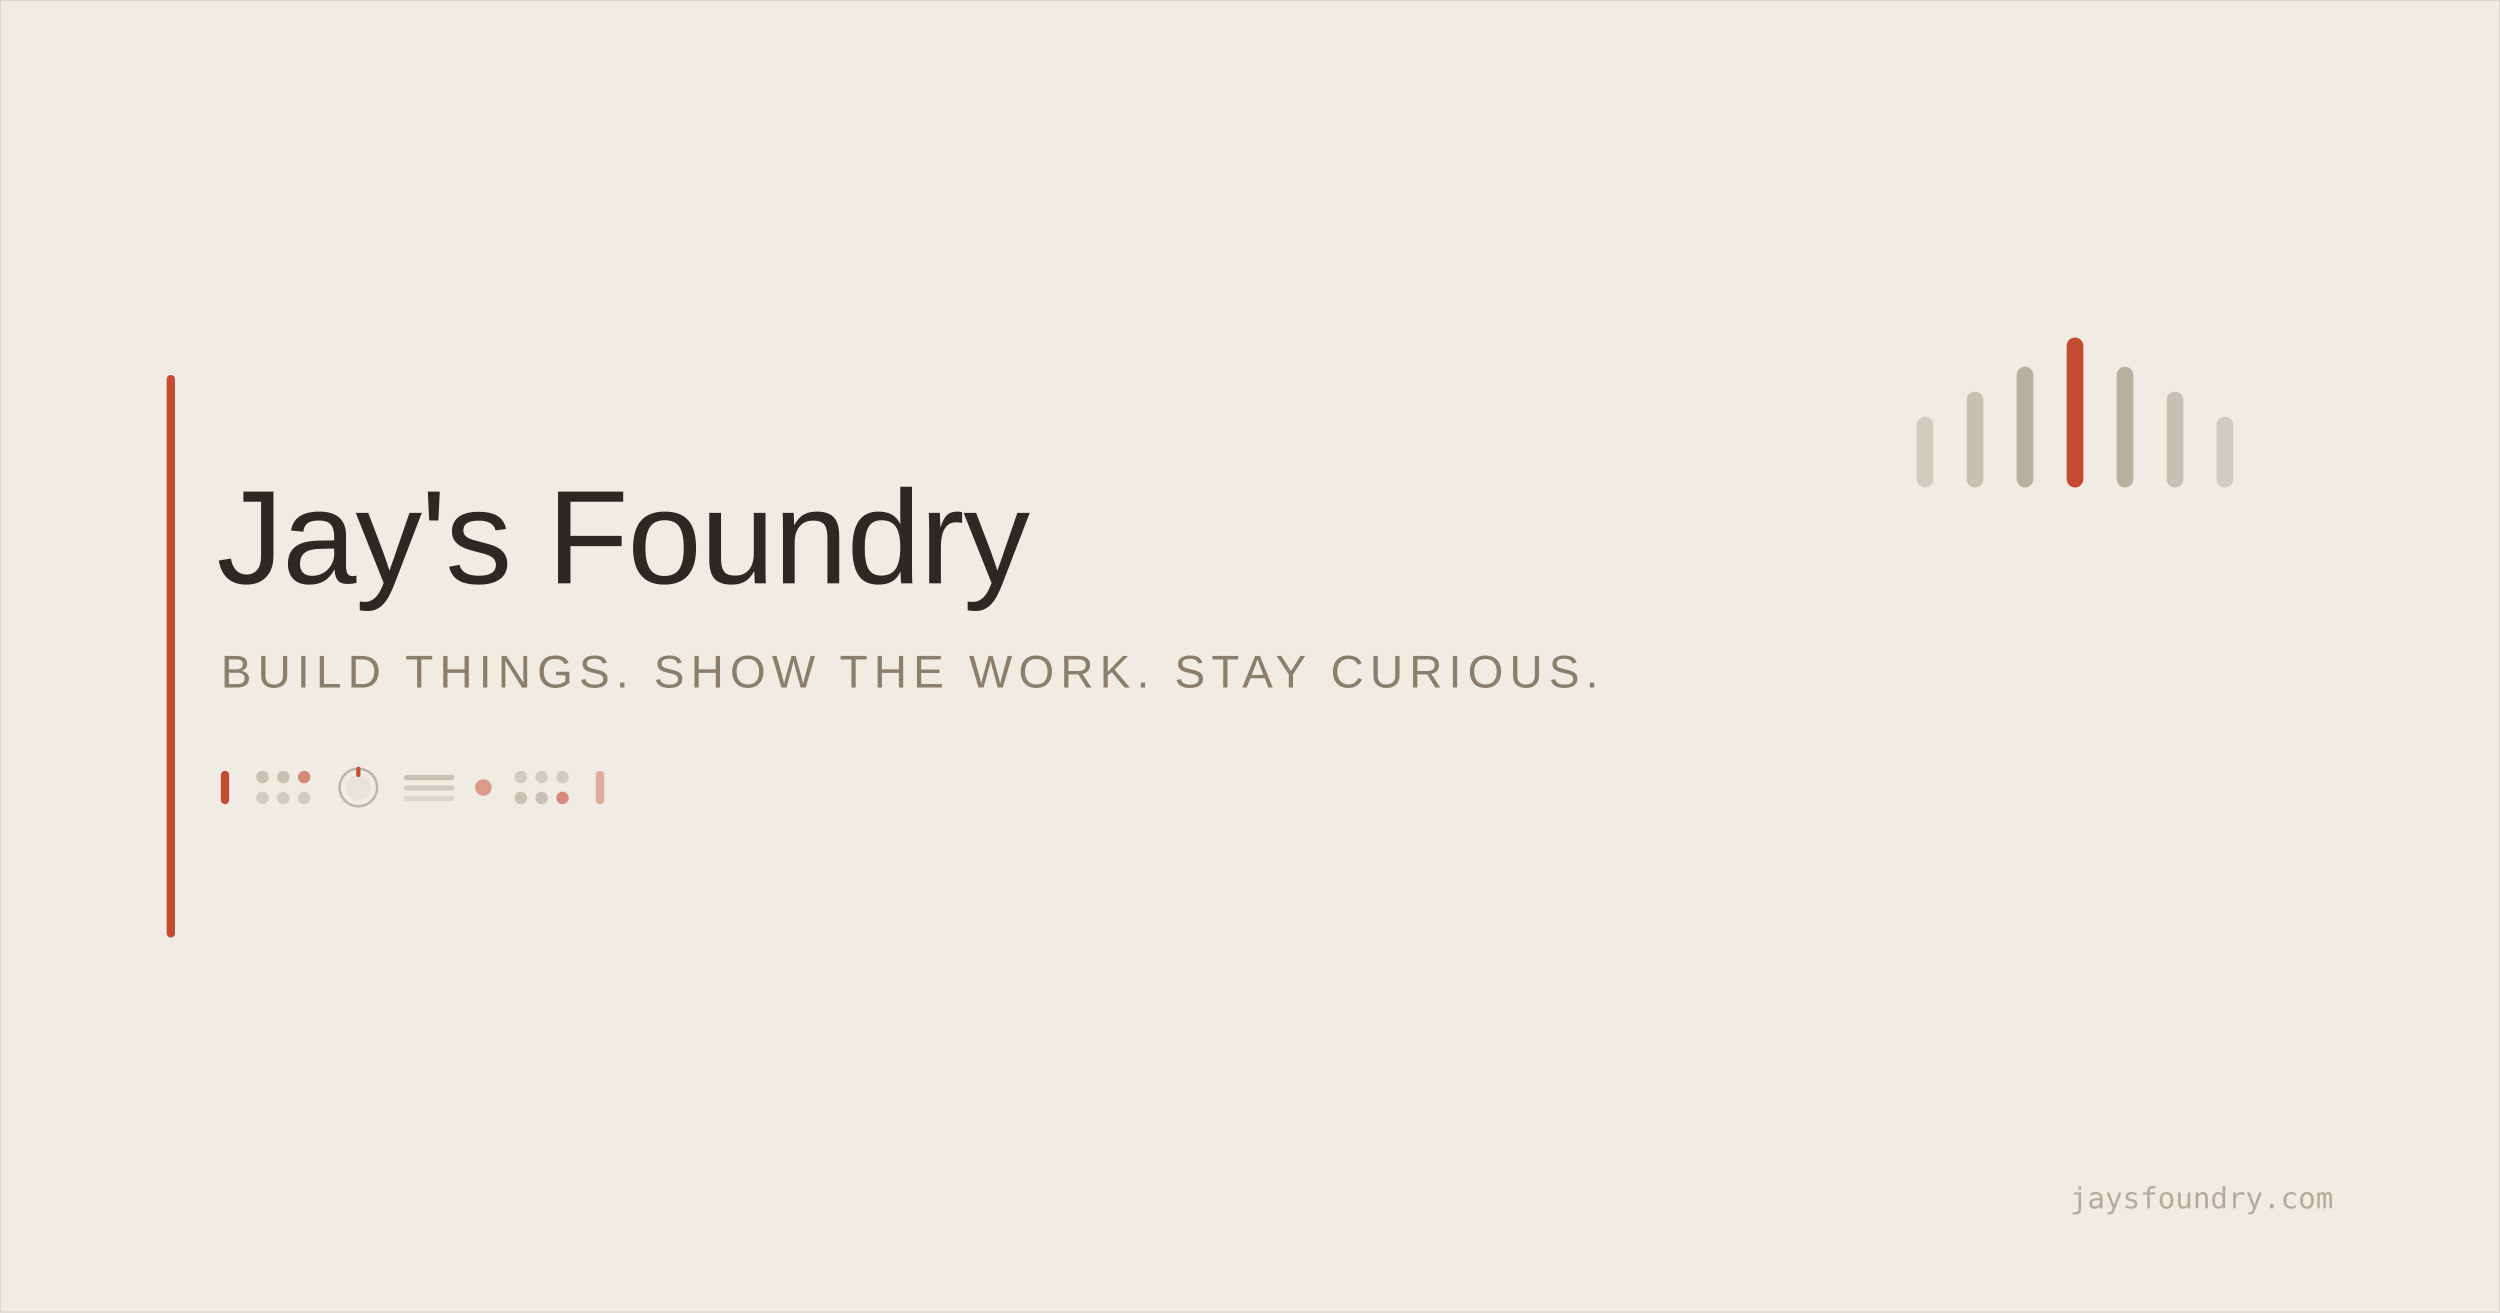
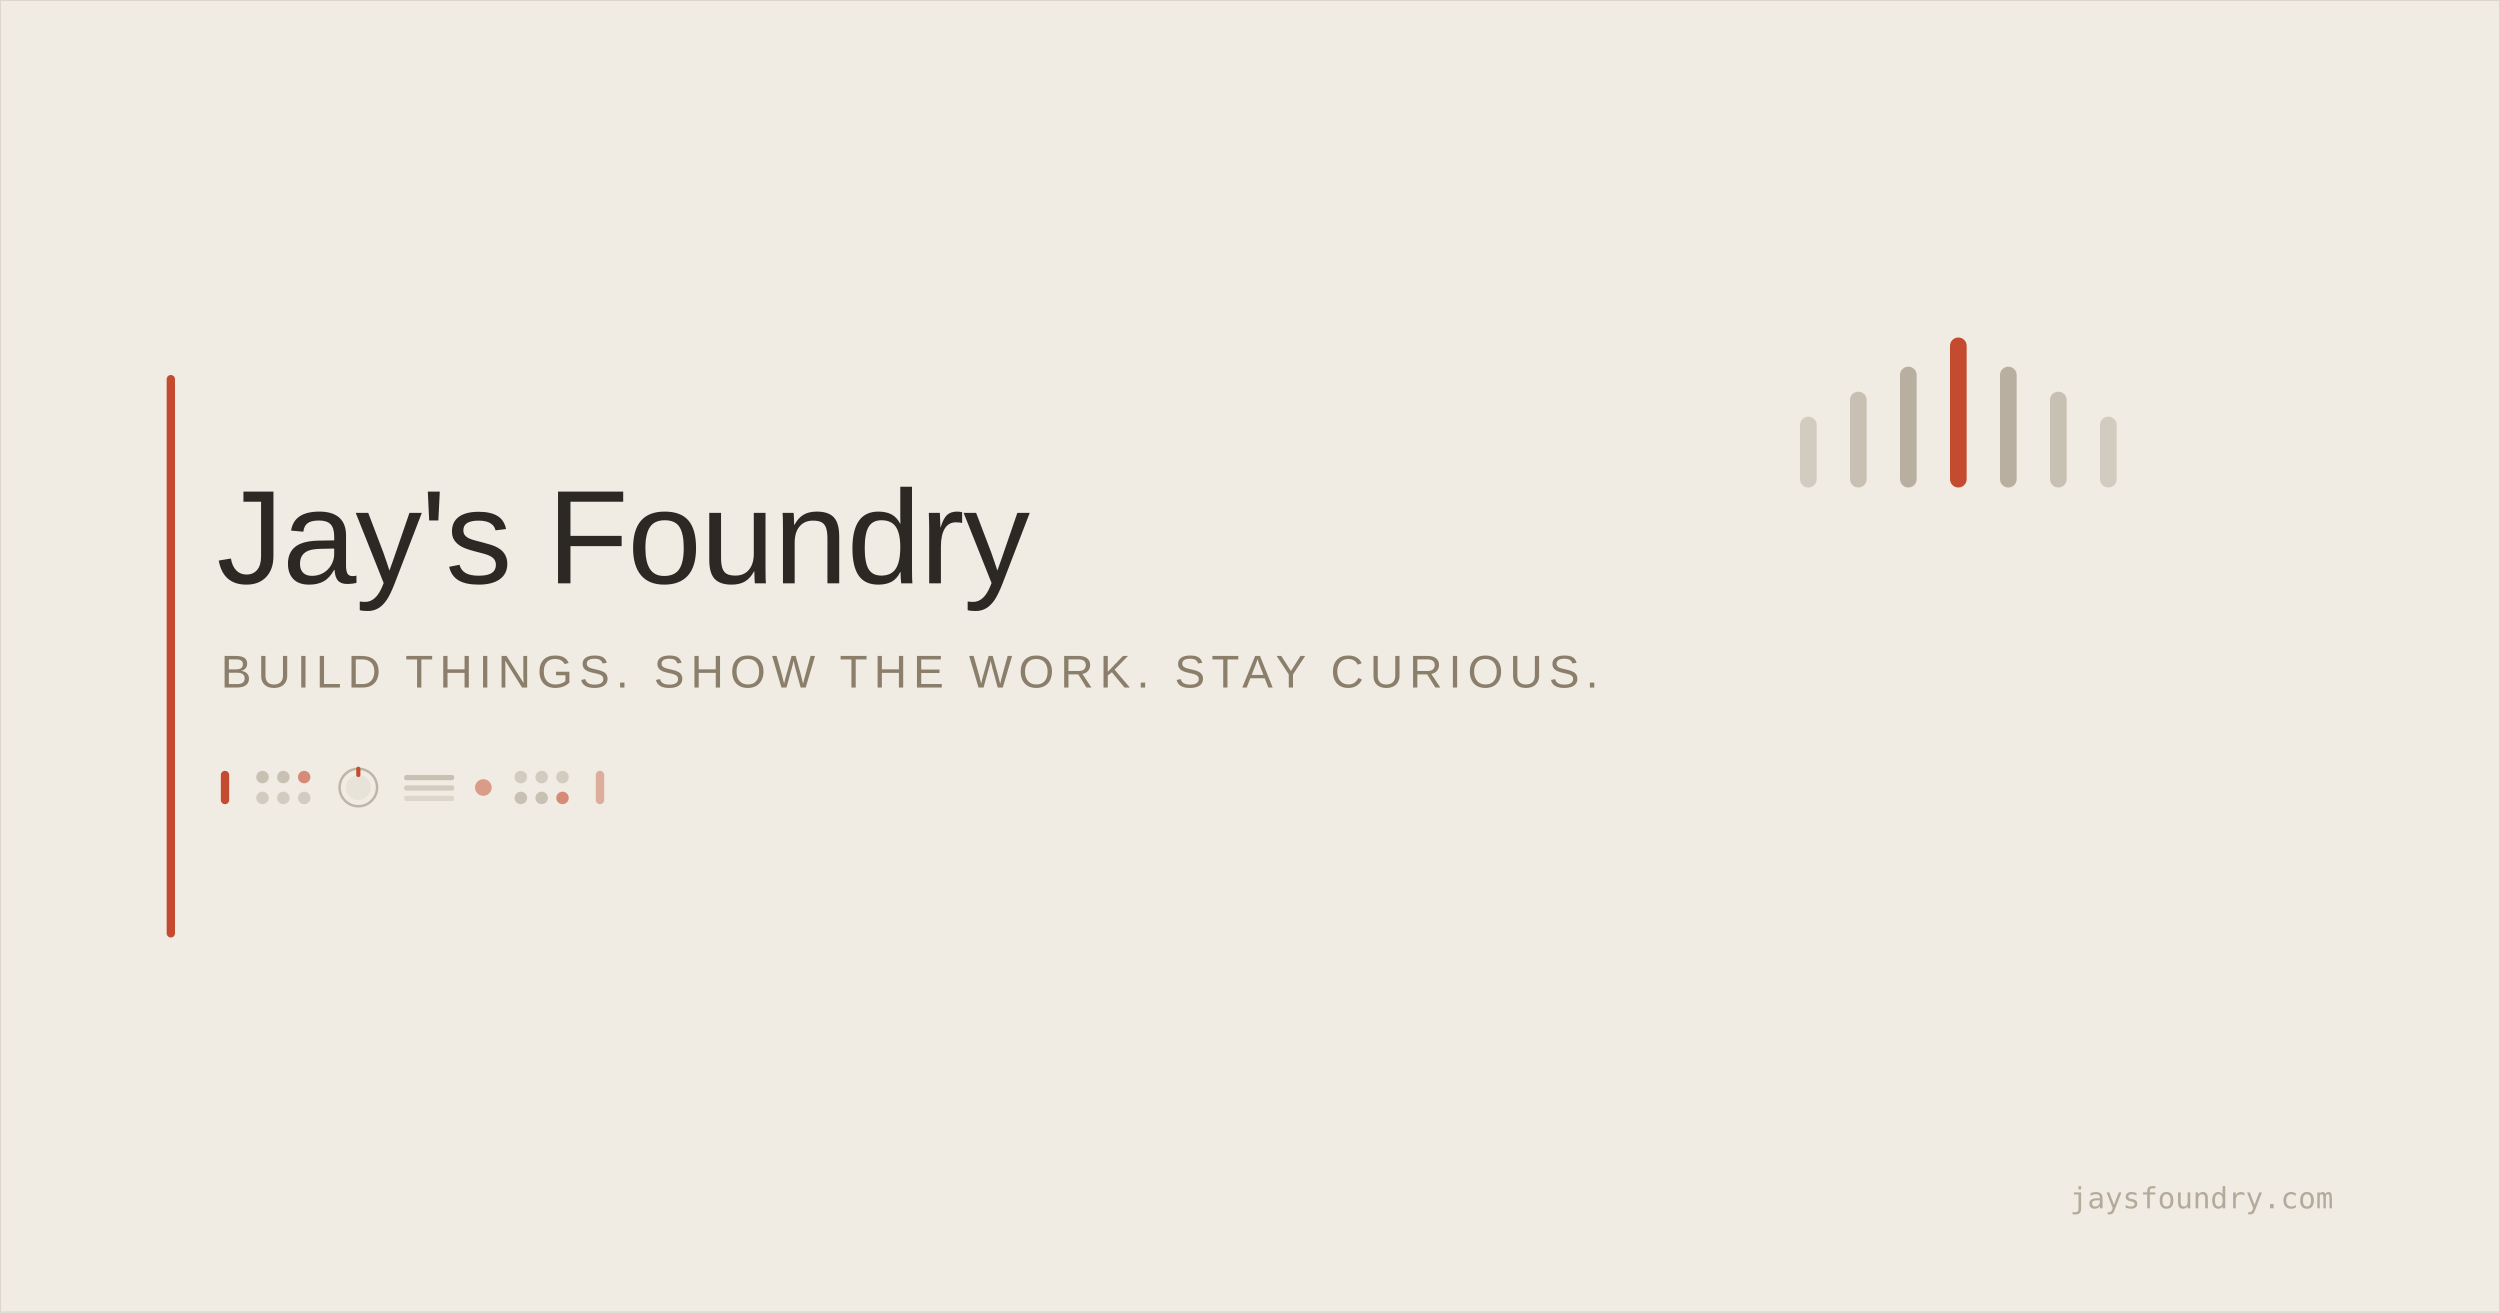
<svg xmlns="http://www.w3.org/2000/svg" width="1200" height="630" viewBox="0 0 1200 630">
  <rect width="1200" height="630" fill="#F0ECE3" />
  <rect x="0" y="0" width="1200" height="630" fill="none" stroke="#8B7E6A" stroke-width="1" opacity="0.2" />
  <rect x="80" y="180" width="4" height="270" rx="2" fill="#C44B2F" />
  <text x="104" y="280" font-family="'DM Sans', 'Helvetica Neue', Arial, sans-serif" font-size="64" font-weight="400" fill="#2C2824" letter-spacing="-0.5">Jay's Foundry</text>
  <text x="106" y="330" font-family="'DM Sans', 'Helvetica Neue', Arial, sans-serif" font-size="22" font-weight="400" fill="#8B7E6A" letter-spacing="3" text-transform="uppercase">BUILD THINGS. SHOW THE WORK. STAY CURIOUS.</text>
  <rect x="106" y="370" width="4" height="16" rx="2" fill="#C44B2F" />
  <circle cx="126" cy="373" r="3" fill="#8B7E6A" opacity="0.4" />
  <circle cx="136" cy="373" r="3" fill="#8B7E6A" opacity="0.4" />
  <circle cx="146" cy="373" r="3" fill="#C44B2F" opacity="0.6" />
  <circle cx="126" cy="383" r="3" fill="#8B7E6A" opacity="0.3" />
  <circle cx="136" cy="383" r="3" fill="#8B7E6A" opacity="0.3" />
  <circle cx="146" cy="383" r="3" fill="#8B7E6A" opacity="0.3" />
  <circle cx="172" cy="378" r="9" fill="none" stroke="#8B7E6A" stroke-width="1.2" opacity="0.5" />
  <circle cx="172" cy="378" r="6" fill="#E8E3D9" />
  <rect x="171" y="368" width="2" height="5" rx="1" fill="#C44B2F" />
  <rect x="194" y="372" width="24" height="2.5" rx="1" fill="#8B7E6A" opacity="0.4" />
  <rect x="194" y="377" width="24" height="2.5" rx="1" fill="#8B7E6A" opacity="0.3" />
  <rect x="194" y="382" width="24" height="2.5" rx="1" fill="#8B7E6A" opacity="0.2" />
  <circle cx="232" cy="378" r="4" fill="#C44B2F" opacity="0.5" />
  <circle cx="250" cy="373" r="3" fill="#8B7E6A" opacity="0.3" />
  <circle cx="260" cy="373" r="3" fill="#8B7E6A" opacity="0.3" />
  <circle cx="270" cy="373" r="3" fill="#8B7E6A" opacity="0.3" />
  <circle cx="250" cy="383" r="3" fill="#8B7E6A" opacity="0.4" />
  <circle cx="260" cy="383" r="3" fill="#8B7E6A" opacity="0.4" />
  <circle cx="270" cy="383" r="3" fill="#C44B2F" opacity="0.6" />
  <rect x="286" y="370" width="4" height="16" rx="2" fill="#C44B2F" opacity="0.4" />
-   <rect x="920" y="200" width="8" height="34" rx="4" fill="#8B7E6A" opacity="0.3" />
-   <rect x="944" y="188" width="8" height="46" rx="4" fill="#8B7E6A" opacity="0.4" />
-   <rect x="968" y="176" width="8" height="58" rx="4" fill="#8B7E6A" opacity="0.55" />
-   <rect x="992" y="162" width="8" height="72" rx="4" fill="#C44B2F" />
-   <rect x="1016" y="176" width="8" height="58" rx="4" fill="#8B7E6A" opacity="0.55" />
-   <rect x="1040" y="188" width="8" height="46" rx="4" fill="#8B7E6A" opacity="0.4" />
-   <rect x="1064" y="200" width="8" height="34" rx="4" fill="#8B7E6A" opacity="0.3" />
+   <rect x="864" y="200" width="8" height="34" rx="4" fill="#8B7E6A" opacity="0.3" />
+   <rect x="888" y="188" width="8" height="46" rx="4" fill="#8B7E6A" opacity="0.4" />
+   <rect x="912" y="176" width="8" height="58" rx="4" fill="#8B7E6A" opacity="0.55" />
+   <rect x="936" y="162" width="8" height="72" rx="4" fill="#C44B2F" />
+   <rect x="960" y="176" width="8" height="58" rx="4" fill="#8B7E6A" opacity="0.55" />
+   <rect x="984" y="188" width="8" height="46" rx="4" fill="#8B7E6A" opacity="0.4" />
+   <rect x="1008" y="200" width="8" height="34" rx="4" fill="#8B7E6A" opacity="0.3" />
  <text x="1120" y="580" font-family="'DM Mono', monospace" font-size="14" fill="#8B7E6A" opacity="0.6" text-anchor="end">jaysfoundry.com</text>
</svg>
